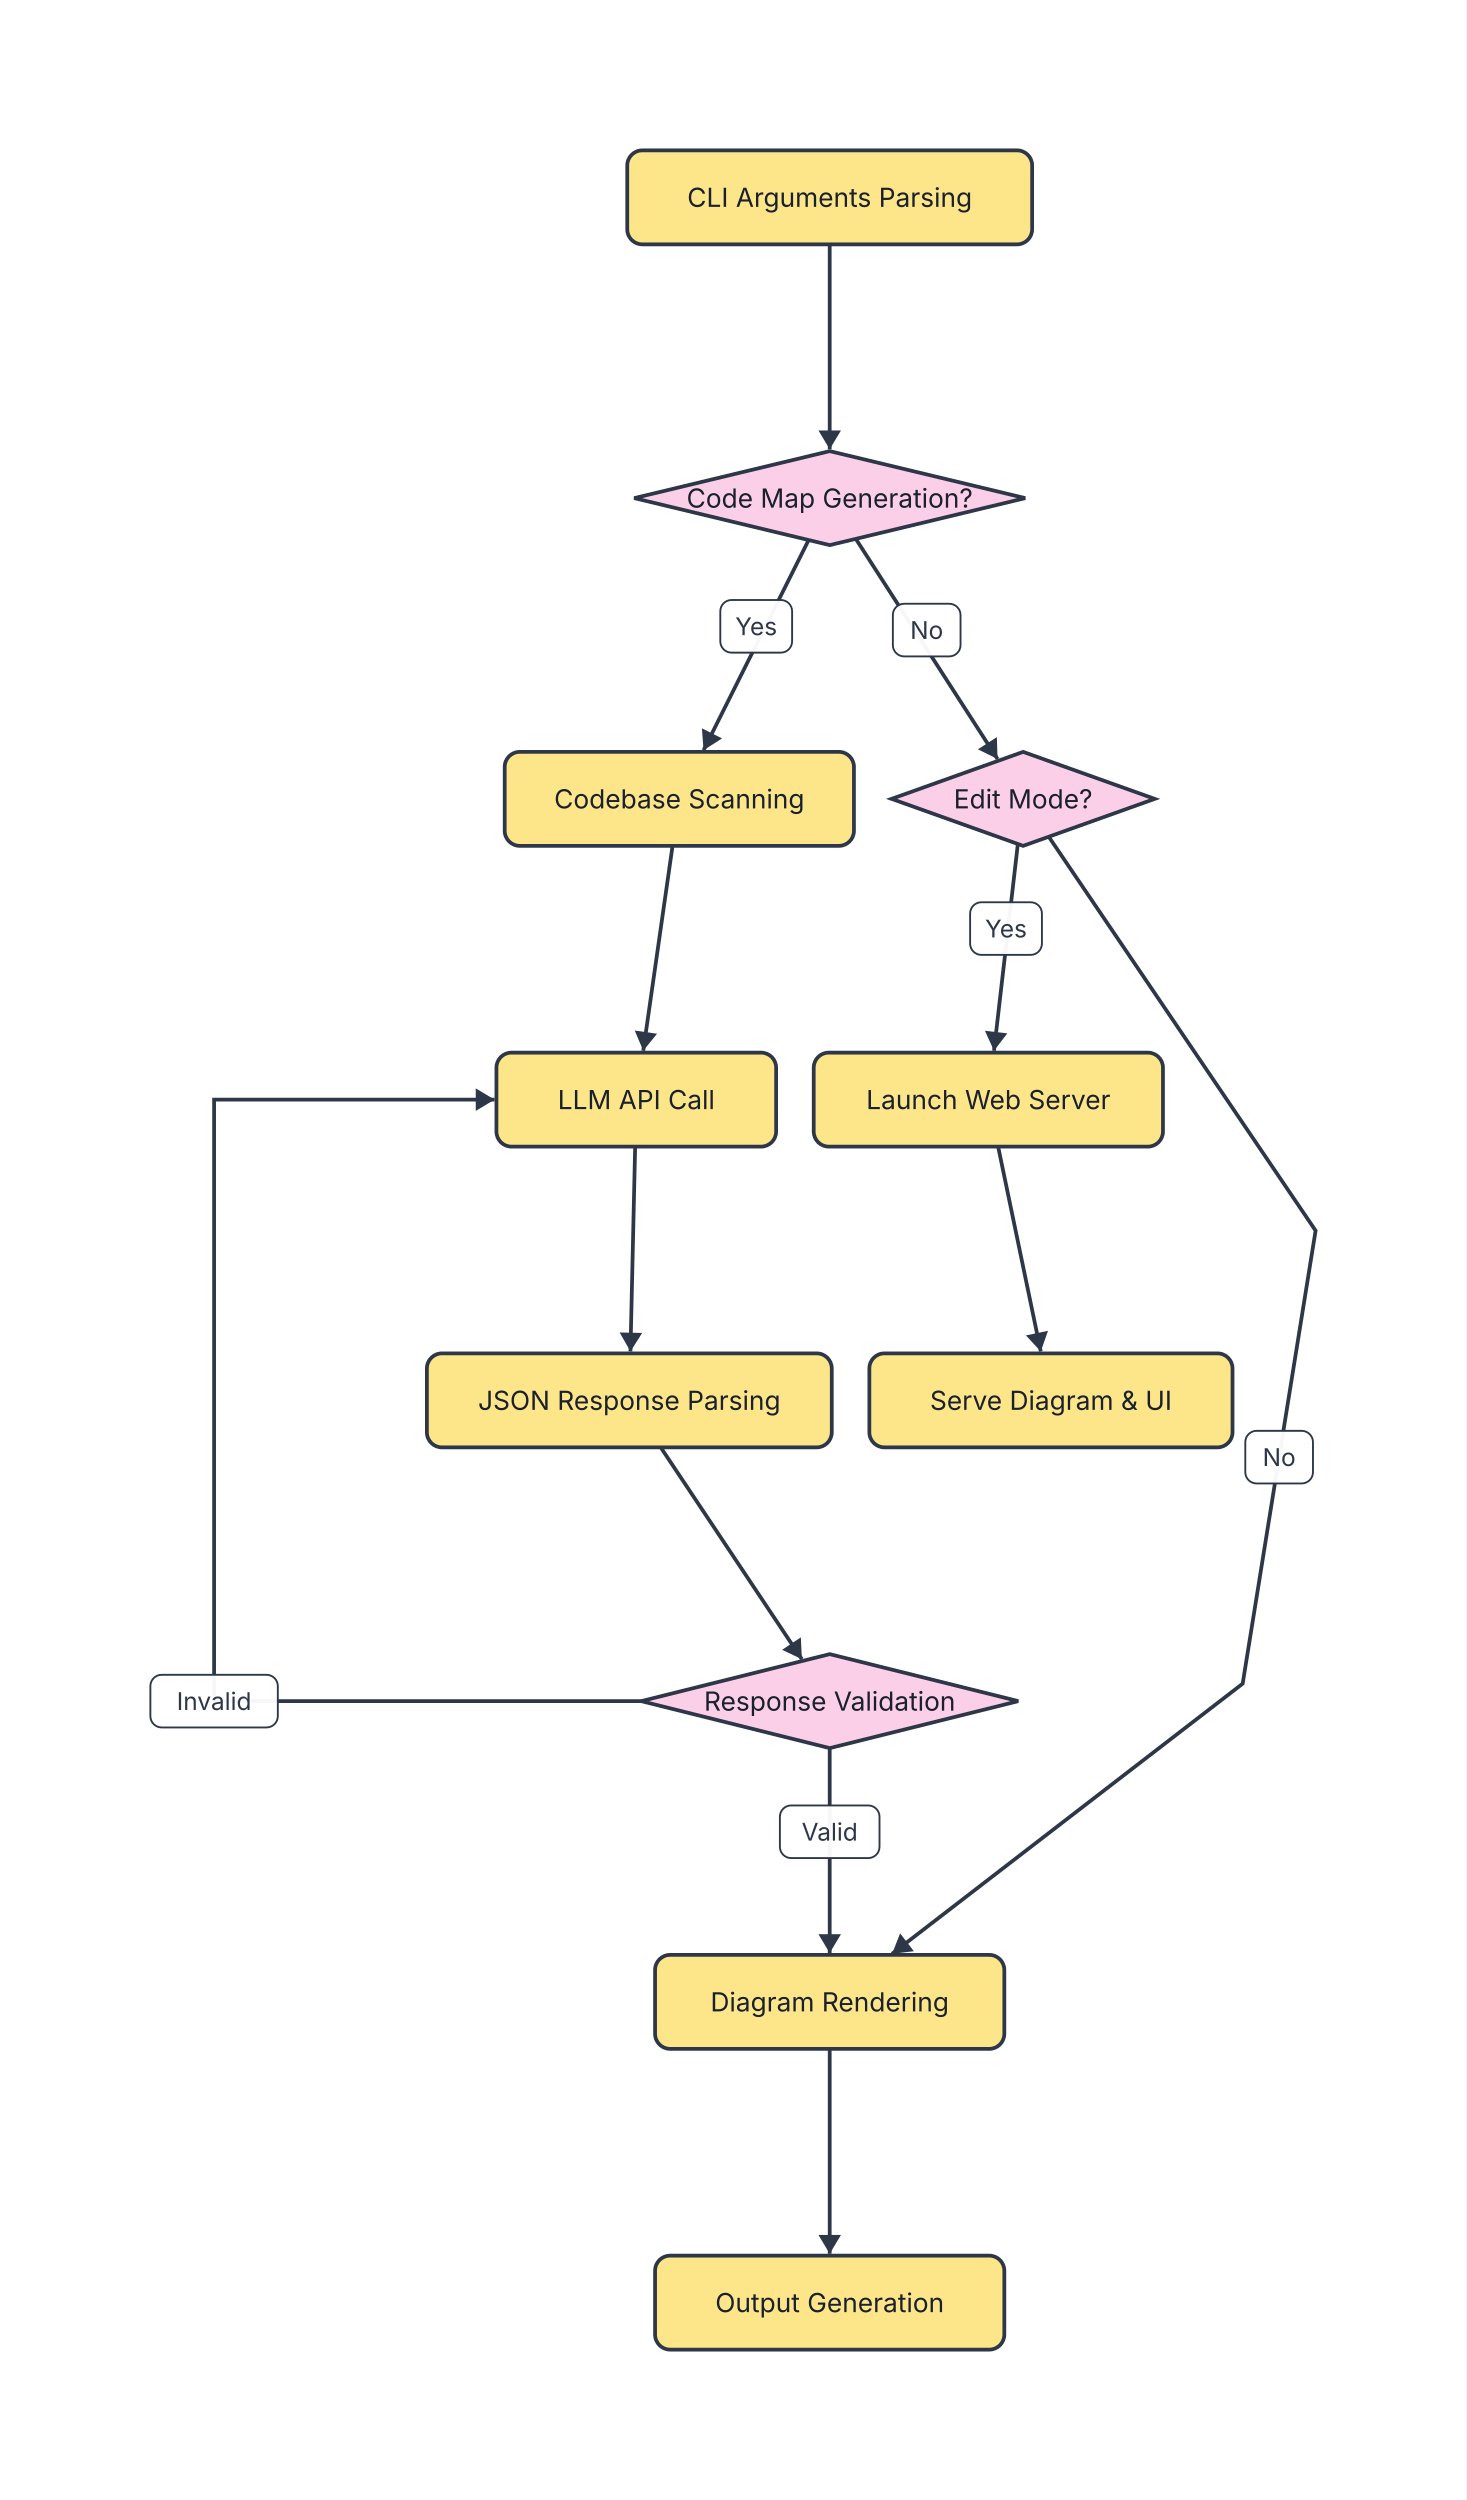
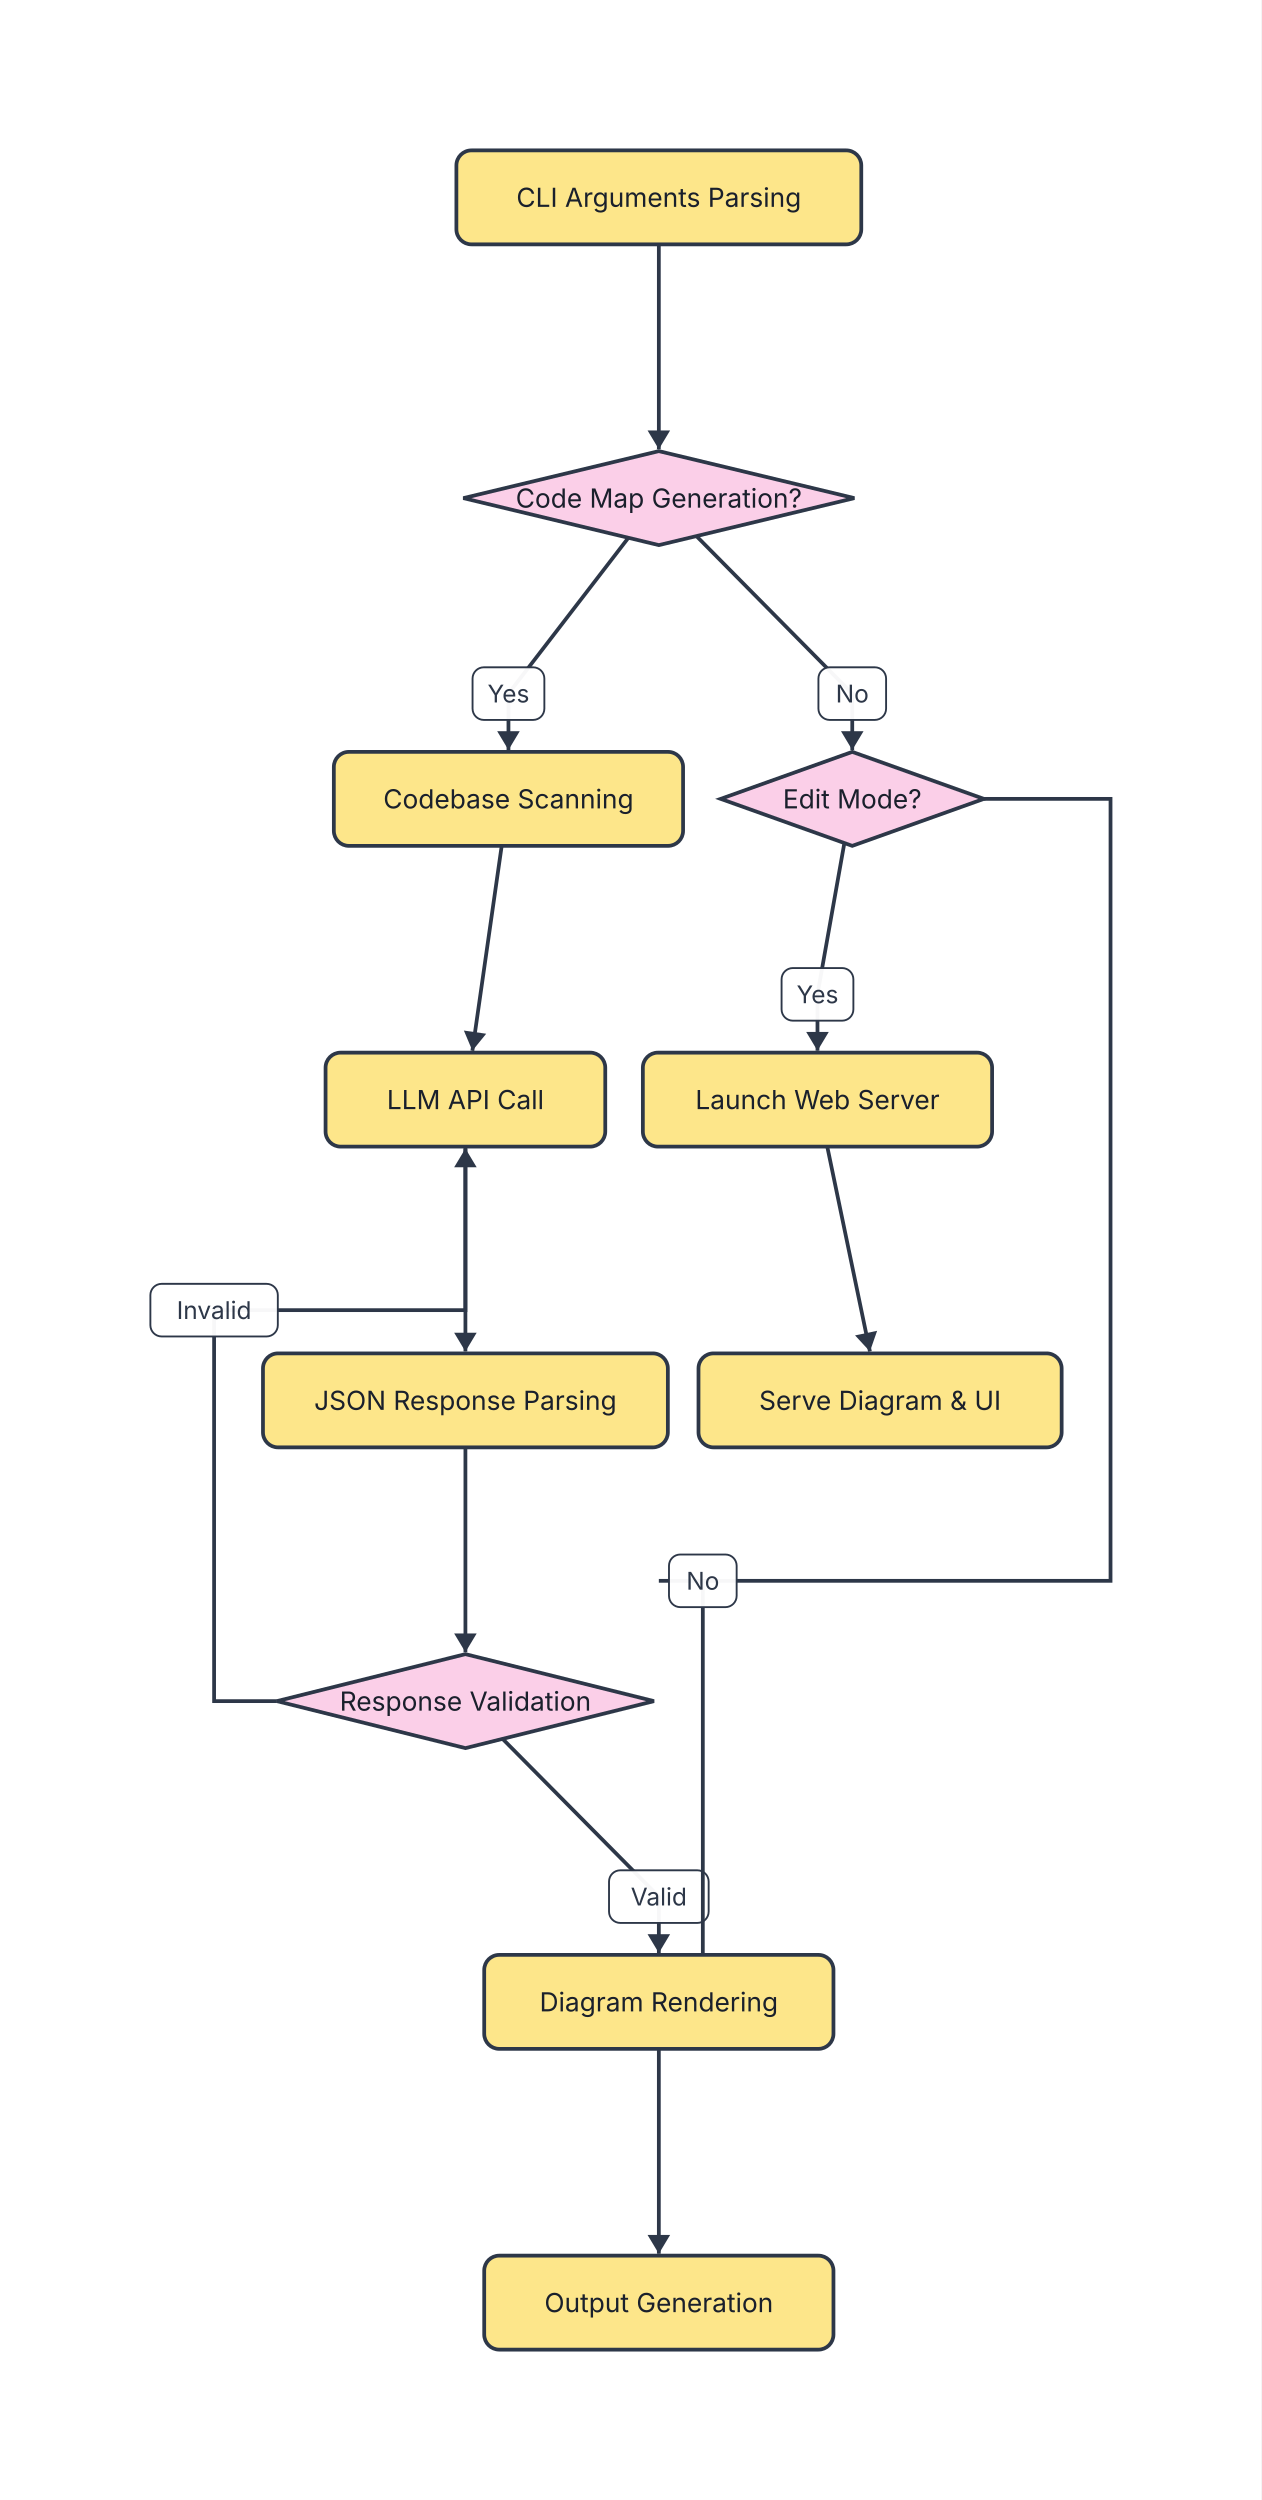
- <svg xmlns="http://www.w3.org/2000/svg" width="780" height="1330" viewBox="0 0 780 1330" font-family="Inter, system-ui, sans-serif">
+ <svg xmlns="http://www.w3.org/2000/svg" width="671" height="1330" viewBox="0 0 671 1330" font-family="Inter, system-ui, sans-serif">
  <defs>
    <marker id="arrow-end" markerWidth="8" markerHeight="8" refX="6" refY="4" orient="auto" markerUnits="strokeWidth">
      <path d="M1,1 L6,4 L1,7 z" fill="context-stroke" />
    </marker>
    <marker id="arrow-start" markerWidth="8" markerHeight="8" refX="2" refY="4" orient="auto" markerUnits="strokeWidth">
      <path d="M7,1 L2,4 L7,7 z" fill="context-stroke" />
    </marker>
  </defs>
  <rect width="100%" height="100%" fill="white" />
  <g class="edge" data-id="A --&gt; B">
-     <line x1="441.4" y1="130.0" x2="441.4" y2="239.0" stroke="#2d3748" stroke-width="2" marker-end="url(#arrow-end)" />
+     <line x1="350.5" y1="130.0" x2="350.5" y2="239.0" stroke="#2d3748" stroke-width="2" marker-end="url(#arrow-end)" />
  </g>
  <g class="edge" data-id="B --&gt; C">
-     <line x1="430.2" y1="287.3" x2="374.3" y2="399.1" stroke="#2d3748" stroke-width="2" marker-end="url(#arrow-end)" />
+     <polyline points="334.3,286.1 270.5,369.0 270.5,399.0" fill="none" stroke="#2d3748" stroke-width="2" marker-end="url(#arrow-end)" />
    <g pointer-events="none">
-       <rect x="383.2" y="319.2" width="38.2" height="28.0" rx="6" ry="6" fill="white" fill-opacity="0.96" stroke="#2d3748" stroke-width="1" />
-       <text x="402.3" y="333.2" fill="#2d3748" font-size="13" text-anchor="middle" dominant-baseline="middle" xml:space="preserve">Yes</text>
+       <rect x="251.4" y="355.0" width="38.2" height="28.0" rx="6" ry="6" fill="white" fill-opacity="0.96" stroke="#2d3748" stroke-width="1" />
+       <text x="270.5" y="369.0" fill="#2d3748" font-size="13" text-anchor="middle" dominant-baseline="middle" xml:space="preserve">Yes</text>
    </g>
  </g>
  <g class="edge" data-id="C --&gt; D">
-     <line x1="357.8" y1="450.0" x2="342.2" y2="559.0" stroke="#2d3748" stroke-width="2" marker-end="url(#arrow-end)" />
+     <line x1="266.9" y1="450.0" x2="251.3" y2="559.0" stroke="#2d3748" stroke-width="2" marker-end="url(#arrow-end)" />
  </g>
  <g class="edge" data-id="D --&gt; E">
-     <line x1="337.9" y1="610.0" x2="335.4" y2="719.0" stroke="#2d3748" stroke-width="2" marker-end="url(#arrow-end)" />
+     <line x1="247.6" y1="610.0" x2="247.6" y2="719.0" stroke="#2d3748" stroke-width="2" marker-end="url(#arrow-end)" />
  </g>
  <g class="edge" data-id="E --&gt; F">
-     <line x1="351.5" y1="770.0" x2="426.6" y2="882.7" stroke="#2d3748" stroke-width="2" marker-end="url(#arrow-end)" />
+     <line x1="247.6" y1="770.0" x2="247.6" y2="879.0" stroke="#2d3748" stroke-width="2" marker-end="url(#arrow-end)" />
  </g>
  <g class="edge" data-id="F --&gt; G">
-     <line x1="441.4" y1="930.0" x2="441.4" y2="1039.0" stroke="#2d3748" stroke-width="2" marker-end="url(#arrow-end)" />
+     <polyline points="267.4,925.1 350.5,1009.0 350.5,1039.0" fill="none" stroke="#2d3748" stroke-width="2" marker-end="url(#arrow-end)" />
    <g pointer-events="none">
-       <rect x="414.9" y="960.5" width="53.0" height="28.0" rx="6" ry="6" fill="white" fill-opacity="0.96" stroke="#2d3748" stroke-width="1" />
-       <text x="441.4" y="974.5" fill="#2d3748" font-size="13" text-anchor="middle" dominant-baseline="middle" xml:space="preserve">Valid</text>
+       <rect x="324.0" y="995.0" width="53.0" height="28.0" rx="6" ry="6" fill="white" fill-opacity="0.96" stroke="#2d3748" stroke-width="1" />
+       <text x="350.5" y="1009.0" fill="#2d3748" font-size="13" text-anchor="middle" dominant-baseline="middle" xml:space="preserve">Valid</text>
    </g>
  </g>
  <g class="edge" data-id="G --&gt; H">
-     <line x1="441.4" y1="1090.0" x2="441.4" y2="1199.0" stroke="#2d3748" stroke-width="2" marker-end="url(#arrow-end)" />
+     <line x1="350.5" y1="1090.0" x2="350.5" y2="1199.0" stroke="#2d3748" stroke-width="2" marker-end="url(#arrow-end)" />
  </g>
  <g class="edge" data-id="F --&gt; D">
-     <polyline points="341.1,905.0 113.9,905.0 113.9,585.0 263.1,585.0" fill="none" stroke="#2d3748" stroke-width="2" marker-end="url(#arrow-end)" />
+     <polyline points="147.3,905.0 113.9,905.0 113.9,697.0 247.6,697.0 247.6,611.0" fill="none" stroke="#2d3748" stroke-width="2" marker-end="url(#arrow-end)" />
    <g pointer-events="none">
-       <rect x="80.0" y="891.0" width="67.8" height="28.0" rx="6" ry="6" fill="white" fill-opacity="0.96" stroke="#2d3748" stroke-width="1" />
-       <text x="113.9" y="905.0" fill="#2d3748" font-size="13" text-anchor="middle" dominant-baseline="middle" xml:space="preserve">Invalid</text>
+       <rect x="80.0" y="683.0" width="67.8" height="28.0" rx="6" ry="6" fill="white" fill-opacity="0.96" stroke="#2d3748" stroke-width="1" />
+       <text x="113.9" y="697.0" fill="#2d3748" font-size="13" text-anchor="middle" dominant-baseline="middle" xml:space="preserve">Invalid</text>
    </g>
  </g>
  <g class="edge" data-id="B --&gt; I">
-     <line x1="455.3" y1="286.7" x2="530.7" y2="403.8" stroke="#2d3748" stroke-width="2" marker-end="url(#arrow-end)" />
+     <polyline points="370.5,285.2 453.4,369.0 453.4,399.0" fill="none" stroke="#2d3748" stroke-width="2" marker-end="url(#arrow-end)" />
    <g pointer-events="none">
-       <rect x="475.0" y="321.2" width="36.0" height="28.0" rx="6" ry="6" fill="white" fill-opacity="0.96" stroke="#2d3748" stroke-width="1" />
-       <text x="493.0" y="335.2" fill="#2d3748" font-size="13" text-anchor="middle" dominant-baseline="middle" xml:space="preserve">No</text>
+       <rect x="435.4" y="355.0" width="36.0" height="28.0" rx="6" ry="6" fill="white" fill-opacity="0.96" stroke="#2d3748" stroke-width="1" />
+       <text x="453.4" y="369.0" fill="#2d3748" font-size="13" text-anchor="middle" dominant-baseline="middle" xml:space="preserve">No</text>
    </g>
  </g>
  <g class="edge" data-id="I --&gt; J">
-     <line x1="541.5" y1="449.0" x2="528.8" y2="559.0" stroke="#2d3748" stroke-width="2" marker-end="url(#arrow-end)" />
+     <polyline points="449.2,448.5 434.9,529.0 434.9,559.0" fill="none" stroke="#2d3748" stroke-width="2" marker-end="url(#arrow-end)" />
    <g pointer-events="none">
-       <rect x="516.1" y="480.0" width="38.2" height="28.0" rx="6" ry="6" fill="white" fill-opacity="0.96" stroke="#2d3748" stroke-width="1" />
-       <text x="535.2" y="494.0" fill="#2d3748" font-size="13" text-anchor="middle" dominant-baseline="middle" xml:space="preserve">Yes</text>
+       <rect x="415.8" y="515.0" width="38.2" height="28.0" rx="6" ry="6" fill="white" fill-opacity="0.96" stroke="#2d3748" stroke-width="1" />
+       <text x="434.9" y="529.0" fill="#2d3748" font-size="13" text-anchor="middle" dominant-baseline="middle" xml:space="preserve">Yes</text>
    </g>
  </g>
  <g class="edge" data-id="J --&gt; K">
-     <line x1="531.0" y1="610.0" x2="553.7" y2="719.0" stroke="#2d3748" stroke-width="2" marker-end="url(#arrow-end)" />
+     <line x1="440.1" y1="610.0" x2="462.8" y2="719.0" stroke="#2d3748" stroke-width="2" marker-end="url(#arrow-end)" />
  </g>
  <g class="edge" data-id="I --&gt; G">
-     <polyline points="557.9,445.1 699.9,654.7 680.5,775.2 661.1,895.7 474.6,1039.4" fill="none" stroke="#2d3748" stroke-width="2" marker-end="url(#arrow-end)" />
+     <polyline points="523.4,425.0 590.8,425.0 590.8,841.0 350.5,841.0 373.9,841.0 373.9,1065.0 350.5,1065.0" fill="none" stroke="#2d3748" stroke-width="2" marker-end="url(#arrow-end)" />
    <g pointer-events="none">
-       <rect x="662.5" y="761.2" width="36.0" height="28.0" rx="6" ry="6" fill="white" fill-opacity="0.96" stroke="#2d3748" stroke-width="1" />
-       <text x="680.5" y="775.2" fill="#2d3748" font-size="13" text-anchor="middle" dominant-baseline="middle" xml:space="preserve">No</text>
+       <rect x="355.9" y="827.0" width="36.0" height="28.0" rx="6" ry="6" fill="white" fill-opacity="0.96" stroke="#2d3748" stroke-width="1" />
+       <text x="373.9" y="841.0" fill="#2d3748" font-size="13" text-anchor="middle" dominant-baseline="middle" xml:space="preserve">No</text>
    </g>
  </g>
  <g class="node" data-id="A">
-     <rect x="333.7" y="80.0" width="215.4" height="50.0" rx="8" ry="8" fill="#fde68a" stroke="#2d3748" stroke-width="2" />
-     <text x="441.4" y="105.0" fill="#1a202c" font-size="14" text-anchor="middle" dominant-baseline="middle">CLI Arguments Parsing</text>
+     <rect x="242.8" y="80.0" width="215.4" height="50.0" rx="8" ry="8" fill="#fde68a" stroke="#2d3748" stroke-width="2" />
+     <text x="350.5" y="105.0" fill="#1a202c" font-size="14" text-anchor="middle" dominant-baseline="middle">CLI Arguments Parsing</text>
  </g>
  <g class="node" data-id="B">
-     <polygon points="441.4,240.0 545.4,265.0 441.4,290.0 337.4,265.0" fill="#fbcfe8" stroke="#2d3748" stroke-width="2" />
-     <text x="441.4" y="265.0" fill="#1a202c" font-size="14" text-anchor="middle" dominant-baseline="middle">Code Map Generation?</text>
+     <polygon points="350.5,240.0 454.5,265.0 350.5,290.0 246.5,265.0" fill="#fbcfe8" stroke="#2d3748" stroke-width="2" />
+     <text x="350.5" y="265.0" fill="#1a202c" font-size="14" text-anchor="middle" dominant-baseline="middle">Code Map Generation?</text>
  </g>
  <g class="node" data-id="C">
-     <rect x="268.5" y="400.0" width="185.8" height="50.0" rx="8" ry="8" fill="#fde68a" stroke="#2d3748" stroke-width="2" />
-     <text x="361.4" y="425.0" fill="#1a202c" font-size="14" text-anchor="middle" dominant-baseline="middle">Codebase Scanning</text>
+     <rect x="177.6" y="400.0" width="185.8" height="50.0" rx="8" ry="8" fill="#fde68a" stroke="#2d3748" stroke-width="2" />
+     <text x="270.5" y="425.0" fill="#1a202c" font-size="14" text-anchor="middle" dominant-baseline="middle">Codebase Scanning</text>
  </g>
  <g class="node" data-id="D">
-     <rect x="264.1" y="560.0" width="148.8" height="50.0" rx="8" ry="8" fill="#fde68a" stroke="#2d3748" stroke-width="2" />
-     <text x="338.5" y="585.0" fill="#1a202c" font-size="14" text-anchor="middle" dominant-baseline="middle">LLM API Call</text>
+     <rect x="173.2" y="560.0" width="148.8" height="50.0" rx="8" ry="8" fill="#fde68a" stroke="#2d3748" stroke-width="2" />
+     <text x="247.6" y="585.0" fill="#1a202c" font-size="14" text-anchor="middle" dominant-baseline="middle">LLM API Call</text>
  </g>
  <g class="node" data-id="E">
-     <rect x="227.1" y="720.0" width="215.4" height="50.0" rx="8" ry="8" fill="#fde68a" stroke="#2d3748" stroke-width="2" />
-     <text x="334.8" y="745.0" fill="#1a202c" font-size="14" text-anchor="middle" dominant-baseline="middle">JSON Response Parsing</text>
+     <rect x="139.9" y="720.0" width="215.4" height="50.0" rx="8" ry="8" fill="#fde68a" stroke="#2d3748" stroke-width="2" />
+     <text x="247.6" y="745.0" fill="#1a202c" font-size="14" text-anchor="middle" dominant-baseline="middle">JSON Response Parsing</text>
  </g>
  <g class="node" data-id="F">
-     <polygon points="441.4,880.0 541.7,905.0 441.4,930.0 341.1,905.0" fill="#fbcfe8" stroke="#2d3748" stroke-width="2" />
-     <text x="441.4" y="905.0" fill="#1a202c" font-size="14" text-anchor="middle" dominant-baseline="middle">Response Validation</text>
+     <polygon points="247.6,880.0 347.9,905.0 247.6,930.0 147.3,905.0" fill="#fbcfe8" stroke="#2d3748" stroke-width="2" />
+     <text x="247.6" y="905.0" fill="#1a202c" font-size="14" text-anchor="middle" dominant-baseline="middle">Response Validation</text>
  </g>
  <g class="node" data-id="G">
-     <rect x="348.5" y="1040.0" width="185.8" height="50.0" rx="8" ry="8" fill="#fde68a" stroke="#2d3748" stroke-width="2" />
-     <text x="441.4" y="1065.0" fill="#1a202c" font-size="14" text-anchor="middle" dominant-baseline="middle">Diagram Rendering</text>
+     <rect x="257.6" y="1040.0" width="185.8" height="50.0" rx="8" ry="8" fill="#fde68a" stroke="#2d3748" stroke-width="2" />
+     <text x="350.5" y="1065.0" fill="#1a202c" font-size="14" text-anchor="middle" dominant-baseline="middle">Diagram Rendering</text>
  </g>
  <g class="node" data-id="H">
-     <rect x="348.5" y="1200.0" width="185.8" height="50.0" rx="8" ry="8" fill="#fde68a" stroke="#2d3748" stroke-width="2" />
-     <text x="441.4" y="1225.0" fill="#1a202c" font-size="14" text-anchor="middle" dominant-baseline="middle">Output Generation</text>
+     <rect x="257.6" y="1200.0" width="185.8" height="50.0" rx="8" ry="8" fill="#fde68a" stroke="#2d3748" stroke-width="2" />
+     <text x="350.5" y="1225.0" fill="#1a202c" font-size="14" text-anchor="middle" dominant-baseline="middle">Output Generation</text>
  </g>
  <g class="node" data-id="I">
-     <polygon points="544.3,400.0 614.3,425.0 544.3,450.0 474.3,425.0" fill="#fbcfe8" stroke="#2d3748" stroke-width="2" />
-     <text x="544.3" y="425.0" fill="#1a202c" font-size="14" text-anchor="middle" dominant-baseline="middle">Edit Mode?</text>
+     <polygon points="453.4,400.0 523.4,425.0 453.4,450.0 383.4,425.0" fill="#fbcfe8" stroke="#2d3748" stroke-width="2" />
+     <text x="453.4" y="425.0" fill="#1a202c" font-size="14" text-anchor="middle" dominant-baseline="middle">Edit Mode?</text>
  </g>
  <g class="node" data-id="J">
-     <rect x="432.9" y="560.0" width="185.8" height="50.0" rx="8" ry="8" fill="#fde68a" stroke="#2d3748" stroke-width="2" />
-     <text x="525.8" y="585.0" fill="#1a202c" font-size="14" text-anchor="middle" dominant-baseline="middle">Launch Web Server</text>
+     <rect x="342.0" y="560.0" width="185.8" height="50.0" rx="8" ry="8" fill="#fde68a" stroke="#2d3748" stroke-width="2" />
+     <text x="434.9" y="585.0" fill="#1a202c" font-size="14" text-anchor="middle" dominant-baseline="middle">Launch Web Server</text>
  </g>
  <g class="node" data-id="K">
-     <rect x="462.5" y="720.0" width="193.2" height="50.0" rx="8" ry="8" fill="#fde68a" stroke="#2d3748" stroke-width="2" />
-     <text x="559.1" y="745.0" fill="#1a202c" font-size="14" text-anchor="middle" dominant-baseline="middle">Serve Diagram &amp; UI</text>
+     <rect x="371.6" y="720.0" width="193.2" height="50.0" rx="8" ry="8" fill="#fde68a" stroke="#2d3748" stroke-width="2" />
+     <text x="468.2" y="745.0" fill="#1a202c" font-size="14" text-anchor="middle" dominant-baseline="middle">Serve Diagram &amp; UI</text>
  </g>
</svg>
